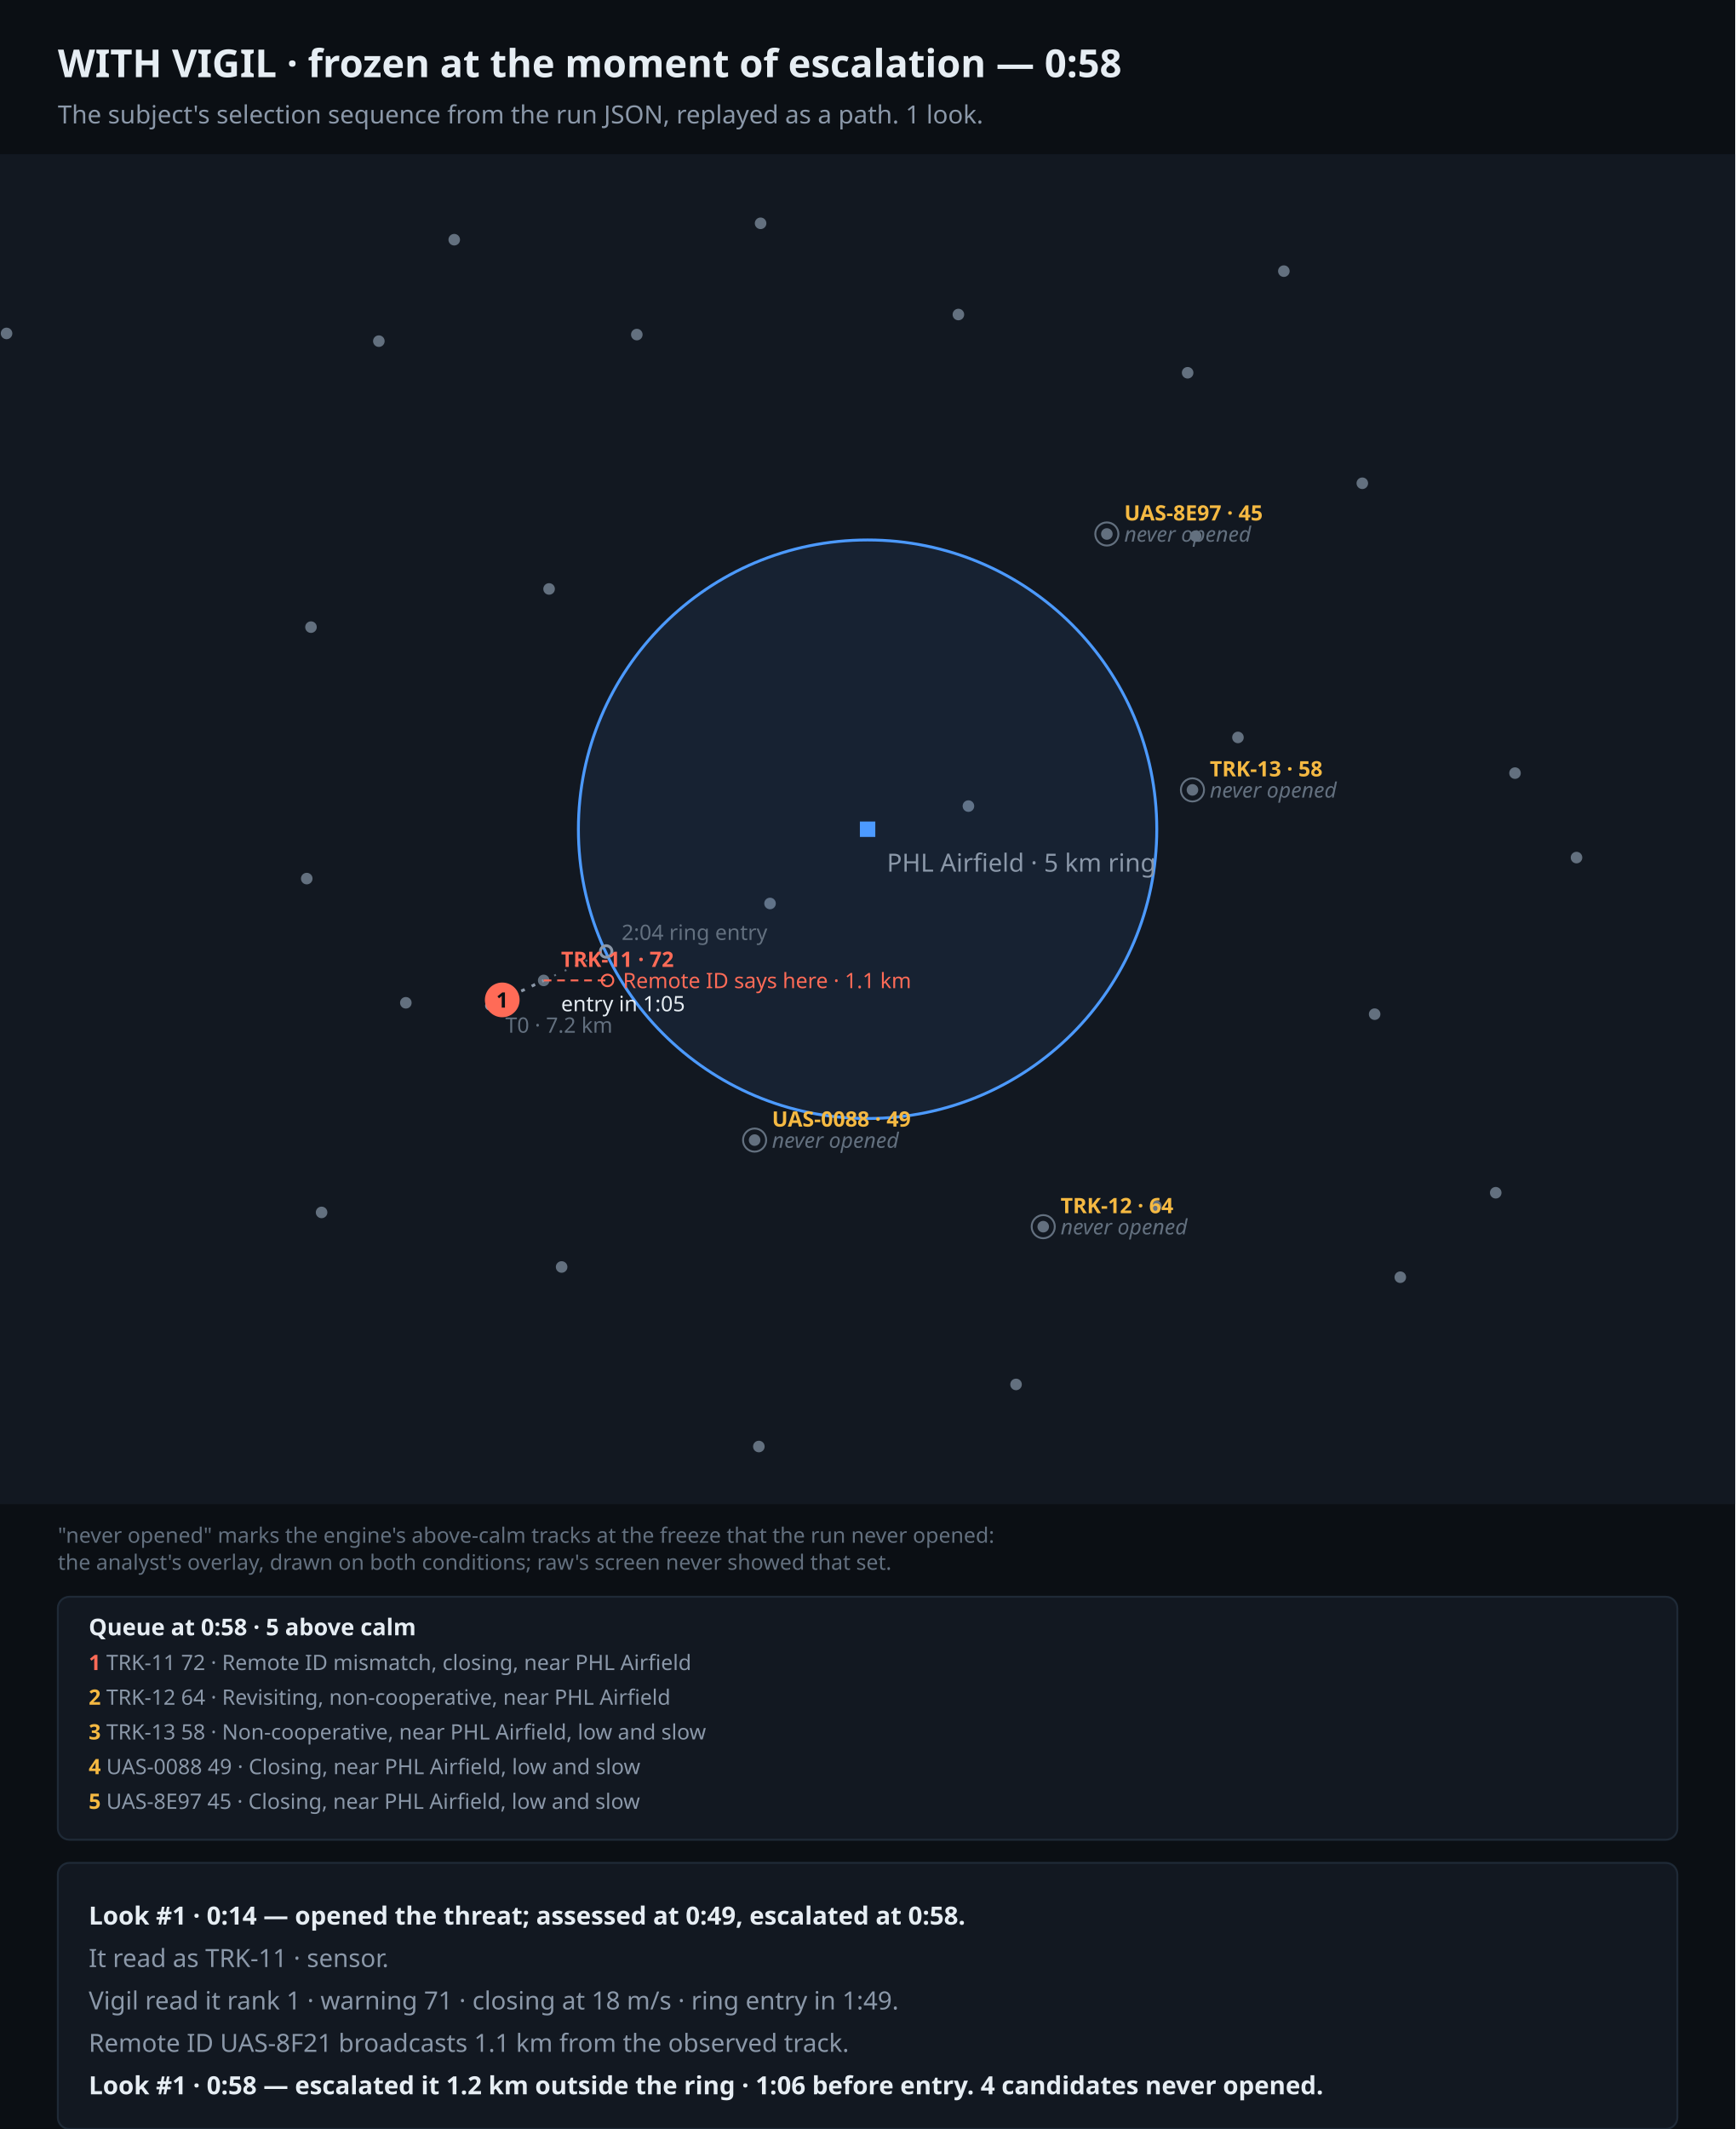
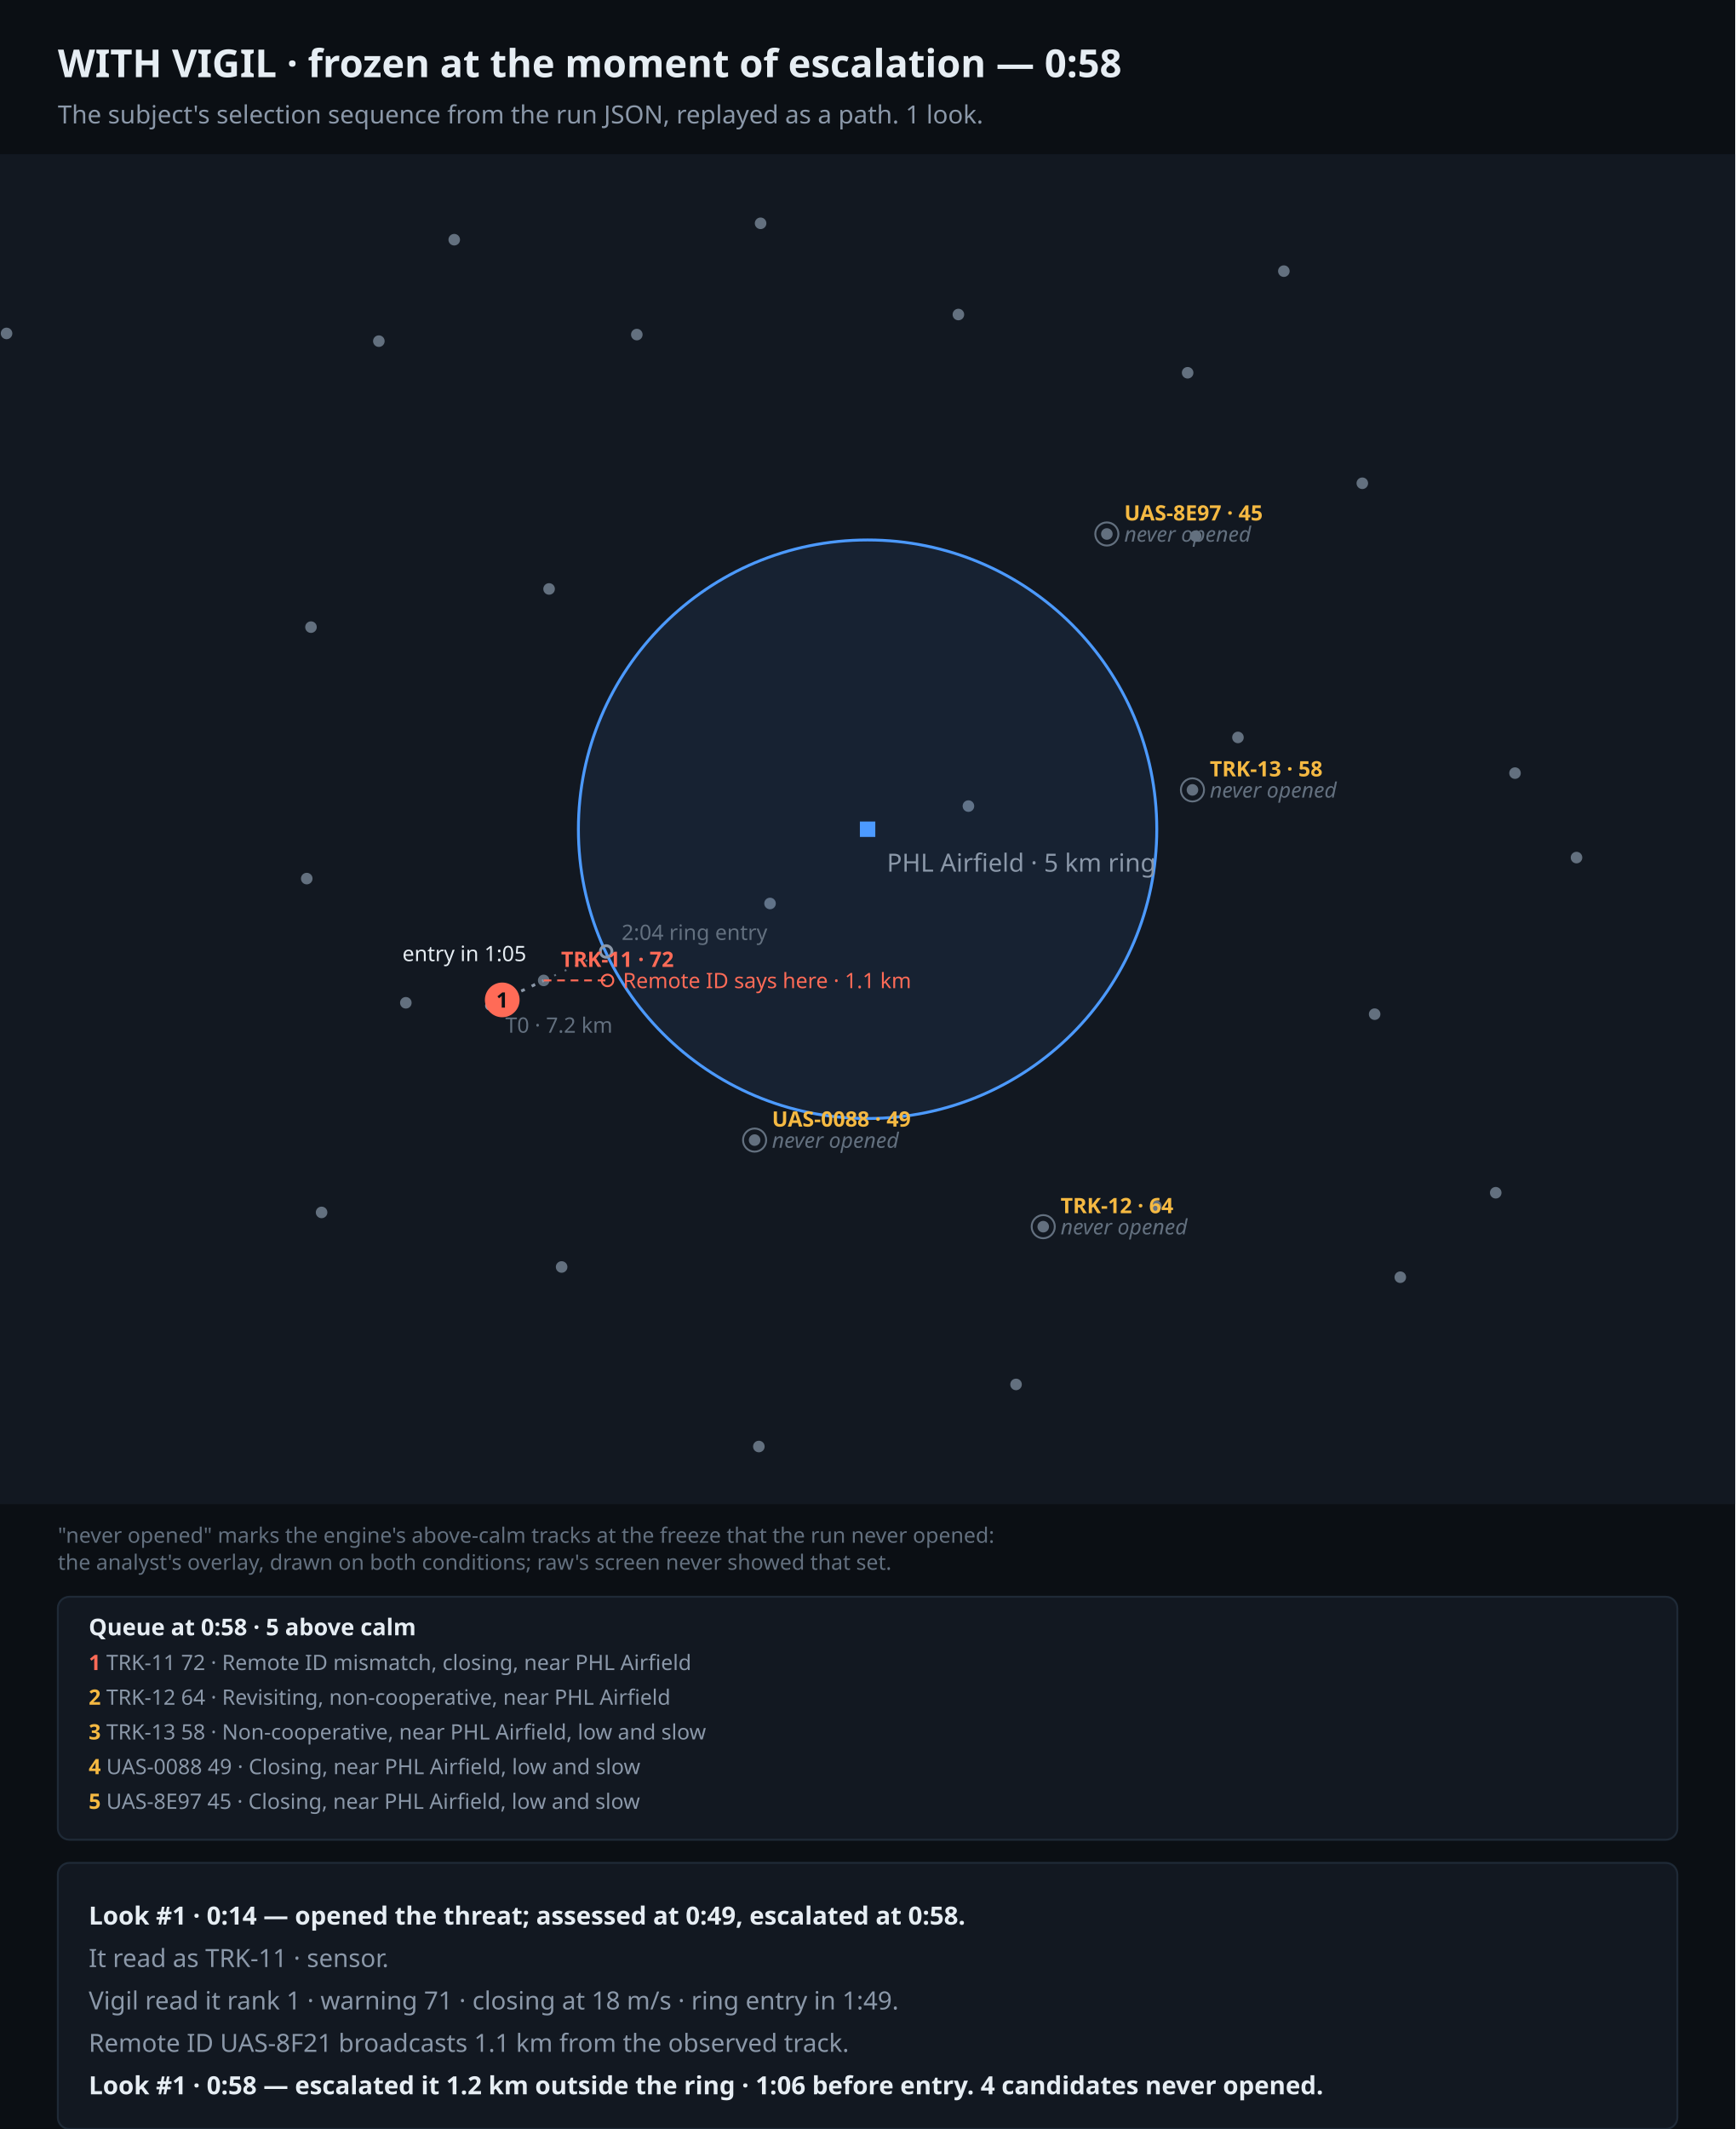
<svg xmlns="http://www.w3.org/2000/svg" width="900" height="1104" viewBox="0 0 900 1104" data-subject="S03" data-scenario="02a" data-mode="vigil" data-run="1">
  <rect width="900" height="1104" fill="#0b0f14" />
  <text x="30" y="40" font-family="system-ui, sans-serif" class="title" font-size="20" font-weight="700" fill="#e6edf3">WITH VIGIL · frozen at the moment of escalation — 0:58</text>
  <text x="30" y="64" font-family="system-ui, sans-serif" class="subtitle" font-size="13" fill="#8b98a9">The subject's selection sequence from the run JSON, replayed as a path. 1 look.</text>
  <defs>
    <clipPath id="panel">
      <rect x="0" y="0" width="900" height="700" />
    </clipPath>
  </defs>
  <g class="map" transform="translate(0 80)" clip-path="url(#panel)">
    <rect width="900" height="700" fill="#121821" />
    <circle class="track" data-id="adsb-a33716" cx="502.3" cy="338" r="3" fill="#63707f" />
    <circle class="track" data-id="adsb-a3b796" cx="210.5" cy="440" r="3" fill="#63707f" />
    <circle class="track" data-id="adsb-a43667" cx="399.4" cy="388.5" r="3" fill="#63707f" />
    <circle class="track" data-id="adsb-a7c7f2" cx="817.7" cy="364.7" r="3" fill="#63707f" />
    <circle class="track" data-id="adsb-a8021b" cx="642.1" cy="302.4" r="3" fill="#63707f" />
    <circle class="track" data-id="adsb-aa08fb" cx="665.9" cy="60.6" r="3" fill="#63707f" />
    <circle class="track" data-id="inject-11" cx="282" cy="428.4" r="3" fill="#63707f" />
    <circle class="track" data-id="inject-12" cx="541.1" cy="556.1" r="3" fill="#63707f" />
    <circle class="track" data-id="inject-13" cx="618.5" cy="329.6" r="3" fill="#63707f" />
    <circle class="track" data-id="inject-14" cx="3.4" cy="92.9" r="3" fill="#63707f" />
    <circle class="track" data-id="inject-17" cx="391.4" cy="511.2" r="3" fill="#63707f" />
    <circle class="track" data-id="inject-20" cx="497.1" cy="83.1" r="3" fill="#63707f" />
    <circle class="track" data-id="inject-21" cx="616" cy="113.3" r="3" fill="#63707f" />
    <circle class="track" data-id="inject-22" cx="706.6" cy="170.6" r="3" fill="#63707f" />
    <circle class="track" data-id="inject-23" cx="785.8" cy="320.9" r="3" fill="#63707f" />
    <circle class="track" data-id="inject-24" cx="713" cy="445.9" r="3" fill="#63707f" />
    <circle class="track" data-id="inject-25" cx="726.3" cy="582.3" r="3" fill="#63707f" />
    <circle class="track" data-id="inject-26" cx="527" cy="637.9" r="3" fill="#63707f" />
    <circle class="track" data-id="inject-27" cx="393.6" cy="670.1" r="3" fill="#63707f" />
    <circle class="track" data-id="inject-28" cx="291.3" cy="577" r="3" fill="#63707f" />
    <circle class="track" data-id="inject-29" cx="166.8" cy="548.7" r="3" fill="#63707f" />
    <circle class="track" data-id="inject-30" cx="159.1" cy="375.6" r="3" fill="#63707f" />
    <circle class="track" data-id="inject-31" cx="161.3" cy="245.2" r="3" fill="#63707f" />
    <circle class="track" data-id="inject-32" cx="196.5" cy="96.9" r="3" fill="#63707f" />
    <circle class="track" data-id="inject-33" cx="330.3" cy="93.5" r="3" fill="#63707f" />
    <circle class="track" data-id="inject-34" cx="394.5" cy="35.8" r="3" fill="#63707f" />
    <circle class="track" data-id="inject-35" cx="284.8" cy="225.4" r="3" fill="#63707f" />
    <circle class="track" data-id="inject-36" cx="775.8" cy="538.5" r="3" fill="#63707f" />
    <circle class="track" data-id="inject-37" cx="574.1" cy="196.9" r="3" fill="#63707f" />
    <circle class="track" data-id="inject-38" cx="599.5" cy="545.4" r="3" fill="#63707f" />
    <circle class="track" data-id="inject-39" cx="235.6" cy="44.3" r="3" fill="#63707f" />
    <circle class="track" data-id="inject-40" cx="620.2" cy="198" r="3" fill="#63707f" />
    <circle class="ring" cx="450" cy="350" r="150" fill="#4c9aff" fill-opacity="0.08" stroke="#4c9aff" stroke-width="1.5" />
    <rect x="446" y="346" width="8" height="8" fill="#4c9aff" />
    <text x="460" y="372" font-family="system-ui, sans-serif" font-size="13" fill="#8b98a9">PHL Airfield · 5 km ring</text>
    <polyline points="254.1,441.5 254.6,441.2 255.1,441 255.6,440.8 256.1,440.6 256.5,440.3 257,440.1 257.5,439.9 258,439.6 258.5,439.4 259,439.2 259.5,439 260,438.7 260.5,438.5 260.9,438.3 261.4,438 261.9,437.8 262.4,437.6 262.9,437.4 263.4,437.1 263.9,436.9 264.4,436.7 264.9,436.4 265.4,436.2 265.8,436 266.4,435.8 266.8,435.5 267.3,435.3 267.8,435.1 268.3,434.9 268.8,434.6 269.3,434.4 269.8,434.2 270.3,433.9 270.8,433.7 271.3,433.5 271.7,433.3 272.2,433 272.7,432.8 273.2,432.6 273.7,432.3 274.2,432.1 274.7,431.9 275.2,431.7 275.7,431.4 276.1,431.2 276.6,431 277.1,430.7 277.6,430.5 278.1,430.3 278.6,430.1 279.1,429.8 279.6,429.6 280.1,429.3 280.6,429.1 281,428.9 281.5,428.7 282,428.4" fill="none" class="trail" stroke="#8b98a9" stroke-width="1.5" stroke-dasharray="2 4" />
    <polyline points="282,428.4 282.5,428.2 283,428 283.5,427.7 284,427.5 284.5,427.3 285,427.1 285.5,426.8 285.9,426.6 286.4,426.4 286.9,426.2 287.4,425.9 287.9,425.7 288.4,425.5 288.9,425.2 289.4,425 289.9,424.8 290.3,424.6 290.8,424.3 291.3,424.1 291.8,423.9 292.3,423.6 292.8,423.4 293.3,423.2 293.8,423 294.3,422.7 294.8,422.5 295.2,422.3 295.7,422 296.2,421.8 296.7,421.6 297.2,421.4 297.7,421.1 298.2,420.9 298.7,420.7 299.2,420.5 299.7,420.2 300.2,420 300.7,419.8 301.1,419.5 301.6,419.3 302.1,419.1 302.6,418.9 303.1,418.6 303.6,418.4 304.1,418.2 304.6,417.9 305.1,417.7 305.5,417.5 306,417.3 306.5,417 307,416.8 307.5,416.6 308,416.3 308.5,416.1 309,415.9 309.5,415.7 310,415.4 310.4,415.2 310.9,415 311.4,414.8 311.9,414.5 312.4,414.3 312.9,414.1 313.4,413.8 313.9,413.6 314.4,413.4" fill="none" class="trail-ahead" stroke="#63707f" stroke-width="1" stroke-dasharray="1 5" />
    <circle class="trail-first" cx="254.1" cy="441.5" r="2.5" fill="#8b98a9" />
    <text x="262.1" y="455.5" font-family="system-ui, sans-serif" font-size="11" fill="#63707f">T0 · 7.2 km</text>
    <circle class="entry" cx="314.4" cy="413.4" r="3" fill="none" stroke="#8b98a9" stroke-width="1.5" />
    <text x="322.4" y="407.4" font-family="system-ui, sans-serif" font-size="11" fill="#63707f">2:04 ring entry</text>
    <circle class="never-opened" data-id="inject-12" cx="541.1" cy="556.1" r="6" fill="none" stroke="#63707f" stroke-width="1" />
    <text x="550.1" y="560.1" font-family="system-ui, sans-serif" font-size="11" font-style="italic" fill="#63707f">never opened</text>
    <circle class="never-opened" data-id="inject-13" cx="618.5" cy="329.6" r="6" fill="none" stroke="#63707f" stroke-width="1" />
    <text x="627.5" y="333.6" font-family="system-ui, sans-serif" font-size="11" font-style="italic" fill="#63707f">never opened</text>
    <circle class="never-opened" data-id="inject-17" cx="391.4" cy="511.2" r="6" fill="none" stroke="#63707f" stroke-width="1" />
    <text x="400.4" y="515.2" font-family="system-ui, sans-serif" font-size="11" font-style="italic" fill="#63707f">never opened</text>
    <circle class="never-opened" data-id="inject-37" cx="574.1" cy="196.9" r="6" fill="none" stroke="#63707f" stroke-width="1" />
    <text x="583.1" y="200.9" font-family="system-ui, sans-serif" font-size="11" font-style="italic" fill="#63707f">never opened</text>
    <circle class="hop" data-k="1" data-id="inject-11" data-t="14" cx="260.5" cy="438.5" r="9" fill="#ff6b57" />
    <text x="260.5" y="442.5" font-family="system-ui, sans-serif" font-size="11" font-weight="700" text-anchor="middle" fill="#0b0f14">1</text>
    <text x="291" y="421.4" font-family="system-ui, sans-serif" class="vigil-label" data-id="inject-11" font-size="11" font-weight="600" fill="#ff6b57">TRK-11 · 72</text>
    <text x="550.1" y="549.1" font-family="system-ui, sans-serif" class="vigil-label" data-id="inject-12" font-size="11" font-weight="600" fill="#f5b942">TRK-12 · 64</text>
    <text x="627.5" y="322.6" font-family="system-ui, sans-serif" class="vigil-label" data-id="inject-13" font-size="11" font-weight="600" fill="#f5b942">TRK-13 · 58</text>
    <text x="400.4" y="504.2" font-family="system-ui, sans-serif" class="vigil-label" data-id="inject-17" font-size="11" font-weight="600" fill="#f5b942">UAS-0088 · 49</text>
    <text x="583.1" y="189.9" font-family="system-ui, sans-serif" class="vigil-label" data-id="inject-37" font-size="11" font-weight="600" fill="#f5b942">UAS-8E97 · 45</text>
    <line class="vigil-mismatch" data-id="inject-11" x1="282" y1="428.4" x2="315.1" y2="428.4" stroke="#ff6b57" stroke-width="1" stroke-dasharray="4 3" />
    <circle class="vigil-broadcast" data-id="inject-11" cx="315.1" cy="428.4" r="3" fill="none" stroke="#ff6b57" stroke-width="1" />
    <text x="323.1" y="432.4" font-family="system-ui, sans-serif" class="vigil-mismatch-label" font-size="11" fill="#ff6b57">Remote ID says here · 1.1 km</text>
-     <text x="291" y="444.4" font-family="system-ui, sans-serif" class="vigil-entry" data-id="inject-11" font-size="11" fill="#e6edf3">entry in 1:05</text>
+     <text x="273" y="418.4" font-family="system-ui, sans-serif" class="vigil-entry" data-id="inject-11" font-size="11" text-anchor="end" fill="#e6edf3">entry in 1:05</text>
  </g>
  <text x="30" y="800" font-family="system-ui, sans-serif" class="footnote" font-size="11" fill="#63707f">"never opened" marks the engine's above-calm tracks at the freeze that the run never opened:</text>
  <text x="30" y="814" font-family="system-ui, sans-serif" class="footnote" font-size="11" fill="#63707f">the analyst's overlay, drawn on both conditions; raw's screen never showed that set.</text>
  <rect class="vigil-queue" x="30" y="828" width="840" height="126" rx="6" fill="#121821" stroke="#1f2a37" />
  <text x="46" y="848" font-family="system-ui, sans-serif" class="vigil-queue-title" font-size="12" font-weight="700" fill="#e6edf3">Queue at 0:58 · 5 above calm</text>
  <text x="46" y="866" font-family="system-ui, sans-serif" class="vigil-queue-line" data-id="inject-11" font-size="11" fill="#8b98a9">
    <tspan font-weight="700" fill="#ff6b57">1</tspan> TRK-11 72 · Remote ID mismatch, closing, near PHL Airfield</text>
  <text x="46" y="884" font-family="system-ui, sans-serif" class="vigil-queue-line" data-id="inject-12" font-size="11" fill="#8b98a9">
    <tspan font-weight="700" fill="#f5b942">2</tspan> TRK-12 64 · Revisiting, non-cooperative, near PHL Airfield</text>
  <text x="46" y="902" font-family="system-ui, sans-serif" class="vigil-queue-line" data-id="inject-13" font-size="11" fill="#8b98a9">
    <tspan font-weight="700" fill="#f5b942">3</tspan> TRK-13 58 · Non-cooperative, near PHL Airfield, low and slow</text>
  <text x="46" y="920" font-family="system-ui, sans-serif" class="vigil-queue-line" data-id="inject-17" font-size="11" fill="#8b98a9">
    <tspan font-weight="700" fill="#f5b942">4</tspan> UAS-0088 49 · Closing, near PHL Airfield, low and slow</text>
  <text x="46" y="938" font-family="system-ui, sans-serif" class="vigil-queue-line" data-id="inject-37" font-size="11" fill="#8b98a9">
    <tspan font-weight="700" fill="#f5b942">5</tspan> UAS-8E97 45 · Closing, near PHL Airfield, low and slow</text>
  <rect x="30" y="966" width="840" height="138" rx="6" fill="#121821" stroke="#1f2a37" />
  <text x="46" y="998" font-family="system-ui, sans-serif" class="caption" font-size="13" font-weight="600" fill="#e6edf3">Look #1 · 0:14 — opened the threat; assessed at 0:49, escalated at 0:58.</text>
  <text x="46" y="1020" font-family="system-ui, sans-serif" class="caption" font-size="13" fill="#8b98a9">It read as TRK-11 · sensor.</text>
  <text x="46" y="1042" font-family="system-ui, sans-serif" class="caption" font-size="13" fill="#8b98a9">Vigil read it rank 1 · warning 71 · closing at 18 m/s · ring entry in 1:49.</text>
  <text x="46" y="1064" font-family="system-ui, sans-serif" class="caption" font-size="13" fill="#8b98a9">Remote ID UAS-8F21 broadcasts 1.1 km from the observed track.</text>
  <text x="46" y="1086" font-family="system-ui, sans-serif" class="caption" font-size="13" font-weight="600" fill="#e6edf3">Look #1 · 0:58 — escalated it 1.2 km outside the ring · 1:06 before entry. 4 candidates never opened.</text>
</svg>
